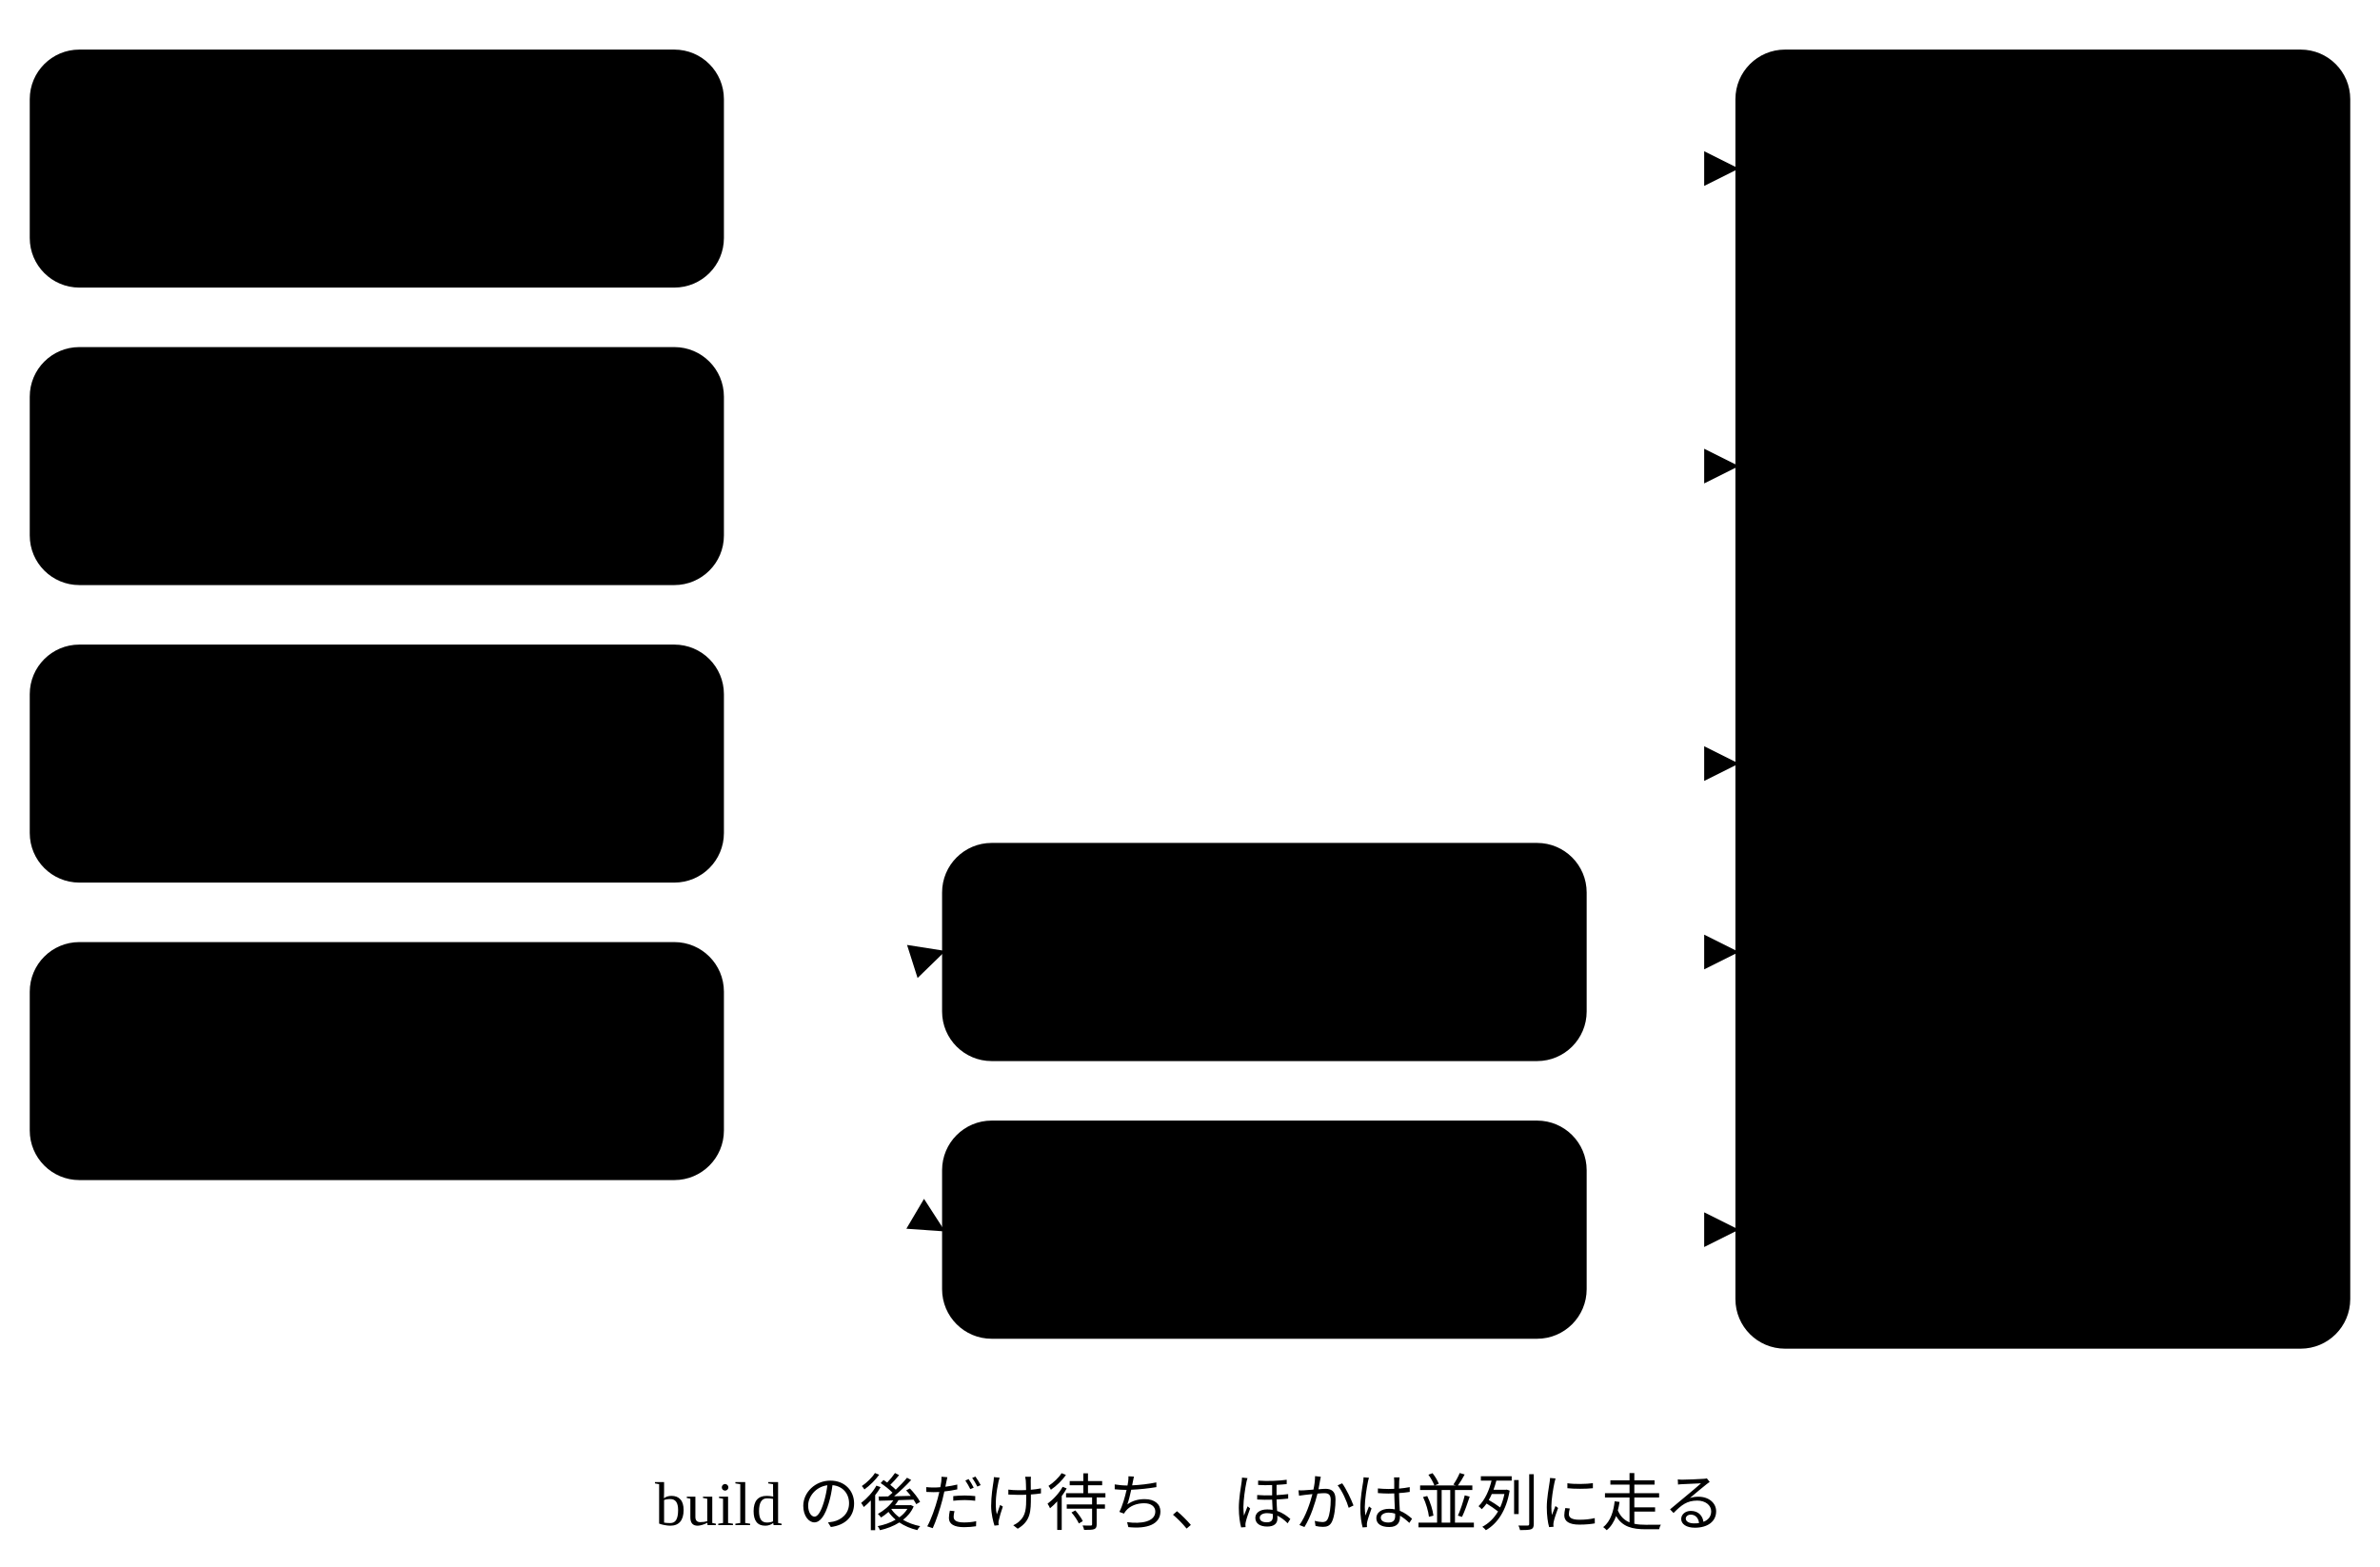
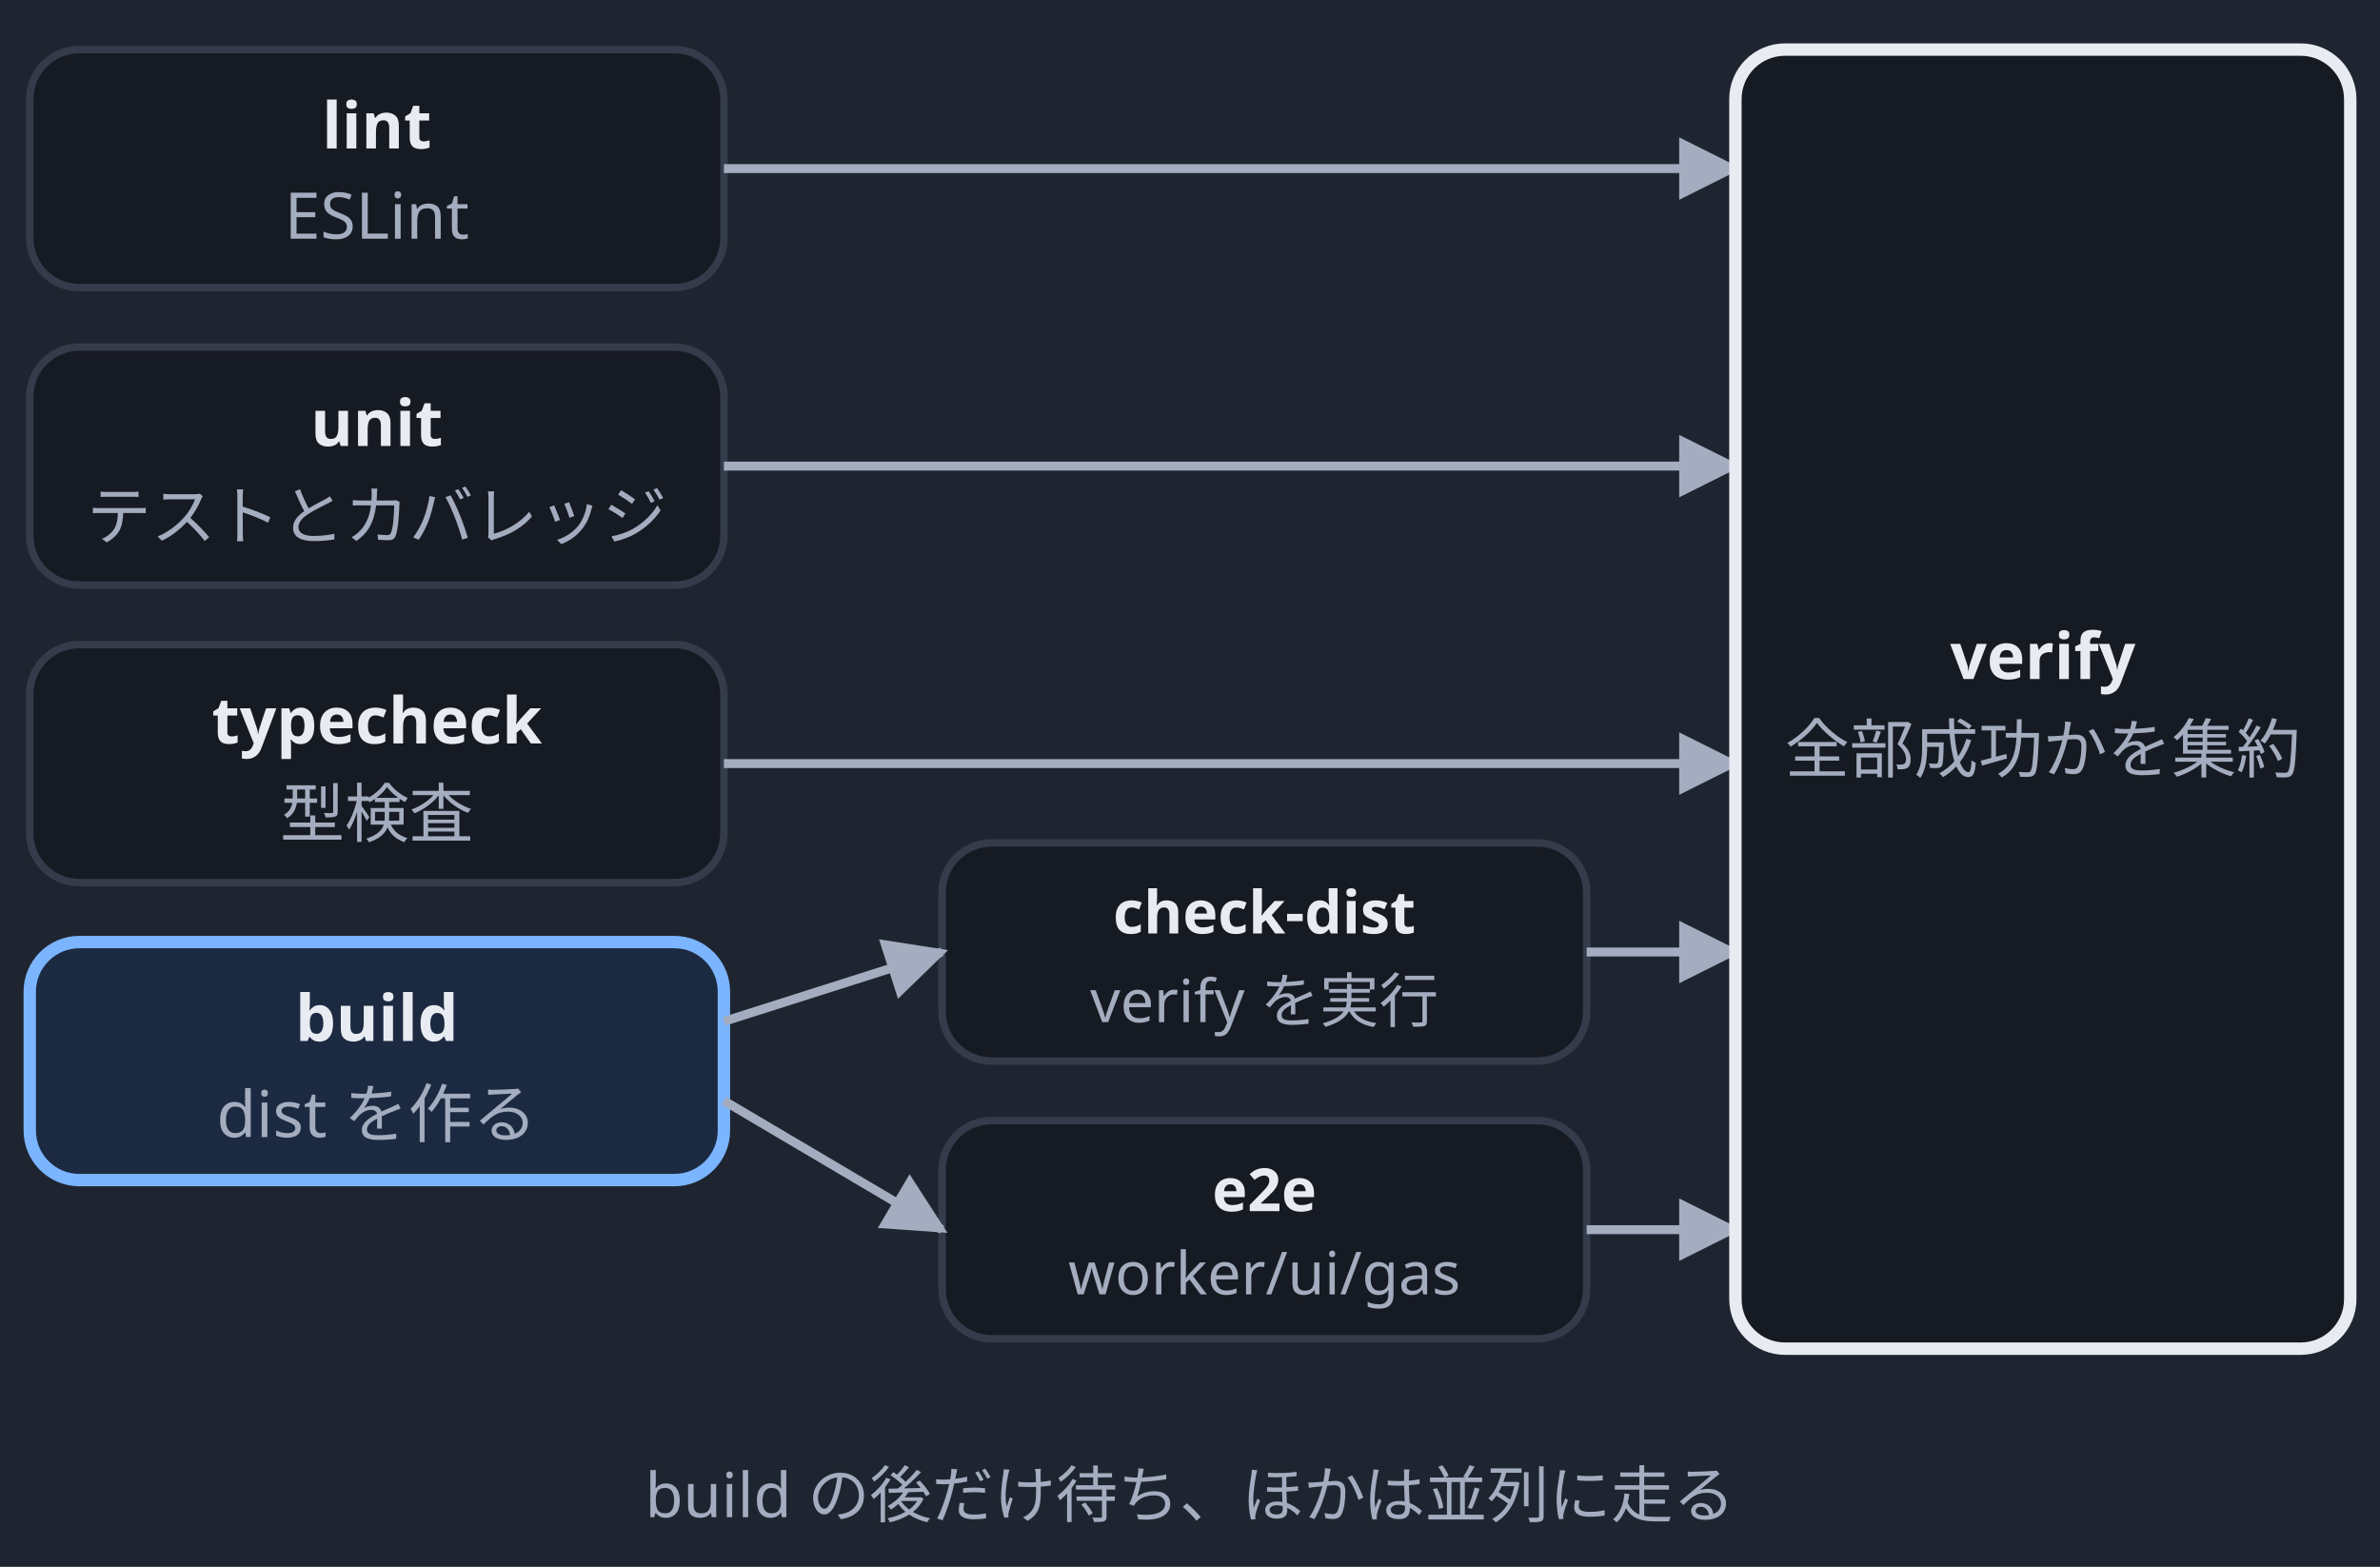
<svg xmlns="http://www.w3.org/2000/svg" viewBox="0 0 480 316" role="img" aria-label="CIのジョブ構成">
+   <style>
+ .bgr{fill:#1f2530}
+ .bx{fill:#161a22;stroke:#343c4c;stroke-width:1.5}
+ .bx.app{stroke:#7bb4ff;stroke-width:2.5;fill:#1b2a41}
+ .bx.gas{stroke:#7bb4ff;fill:#1b2a41}
+ .bx.cf{stroke:#ffb877;fill:#3a2616}
+ .bx.srv{stroke-width:3;stroke-dasharray:none}
+ .bx.ver{stroke:#e8ebf1;stroke-width:2.5}
+ .bx.lab{fill:#1f2530}
+ .nf{fill:none}
+ .fr{fill:none;stroke:#343c4c;stroke-width:1.5;stroke-dasharray:6 4}
+ .ln{fill:none;stroke:#a3adbf;stroke-width:1.8}.ln.ds{stroke-dasharray:5 4}
+ .ahp{fill:#a3adbf}
+ .tx{fill:#e8ebf1}.tx.b{font-weight:700}.tm{fill:#a3adbf}
+ .nm{fill:#7bb4ff}.nt{fill:#0b1220;font-weight:700}
+ text{font-family:"Hiragino Sans","Noto Sans JP","Yu Gothic",Meiryo,sans-serif}
+ </style>
+   <rect class="bgr" x="0" y="0" width="480" height="316" />
  <defs>
    <marker id="ah10" viewBox="0 0 10 10" refX="9" refY="5" markerWidth="7" markerHeight="7" orient="auto-start-reverse">
      <path d="M0,0 L10,5 L0,10 z" class="ahp" />
    </marker>
  </defs>
  <rect x="6" y="10" width="140" height="48" rx="10" class="bx" />
  <text x="76" y="24.9" text-anchor="middle" dominant-baseline="central" class="tx b" font-size="13">lint</text>
  <text x="76" y="43.1" text-anchor="middle" dominant-baseline="central" class="tm" font-size="13">ESLint</text>
  <path d="M146,34 L350,34" class="ln" marker-end="url(#ah10)" />
  <rect x="6" y="70" width="140" height="48" rx="10" class="bx" />
  <text x="76" y="84.9" text-anchor="middle" dominant-baseline="central" class="tx b" font-size="13">unit</text>
  <text x="76" y="103.1" text-anchor="middle" dominant-baseline="central" class="tm" font-size="13">テストとカバレッジ</text>
  <path d="M146,94 L350,94" class="ln" marker-end="url(#ah10)" />
  <rect x="6" y="130" width="140" height="48" rx="10" class="bx" />
  <text x="76" y="144.9" text-anchor="middle" dominant-baseline="central" class="tx b" font-size="13">typecheck</text>
  <text x="76" y="163.1" text-anchor="middle" dominant-baseline="central" class="tm" font-size="13">型検査</text>
  <path d="M146,154 L350,154" class="ln" marker-end="url(#ah10)" />
  <rect x="6" y="190" width="140" height="48" rx="10" class="bx app" />
  <text x="76" y="204.9" text-anchor="middle" dominant-baseline="central" class="tx b" font-size="13">build</text>
  <text x="76" y="223.1" text-anchor="middle" dominant-baseline="central" class="tm" font-size="13">dist を作る</text>
  <rect x="190" y="170" width="130" height="44" rx="10" class="bx" />
  <text x="255" y="183.6" text-anchor="middle" dominant-baseline="central" class="tx b" font-size="12">check-dist</text>
  <text x="255" y="200.4" text-anchor="middle" dominant-baseline="central" class="tm" font-size="12">verify を実行</text>
  <rect x="190" y="226" width="130" height="44" rx="10" class="bx" />
  <text x="255" y="239.6" text-anchor="middle" dominant-baseline="central" class="tx b" font-size="12">e2e</text>
  <text x="255" y="256.4" text-anchor="middle" dominant-baseline="central" class="tm" font-size="12">worker/ui/gas</text>
  <path d="M146,206 L190,192" class="ln" marker-end="url(#ah10)" />
  <path d="M146,222 L190,248" class="ln" marker-end="url(#ah10)" />
  <path d="M320,192 L350,192" class="ln" marker-end="url(#ah10)" />
  <path d="M320,248 L350,248" class="ln" marker-end="url(#ah10)" />
  <rect x="350" y="10" width="124" height="262" rx="10" class="bx ver" />
  <text x="412" y="131.9" text-anchor="middle" dominant-baseline="central" class="tx b" font-size="13">verify</text>
  <text x="412" y="150.1" text-anchor="middle" dominant-baseline="central" class="tm" font-size="13">全部成功かを集約</text>
  <text x="240" y="300" text-anchor="middle" dominant-baseline="central" class="tm" font-size="12.5">build の後だけ待ち、ほかは並列に走る</text>
</svg>
